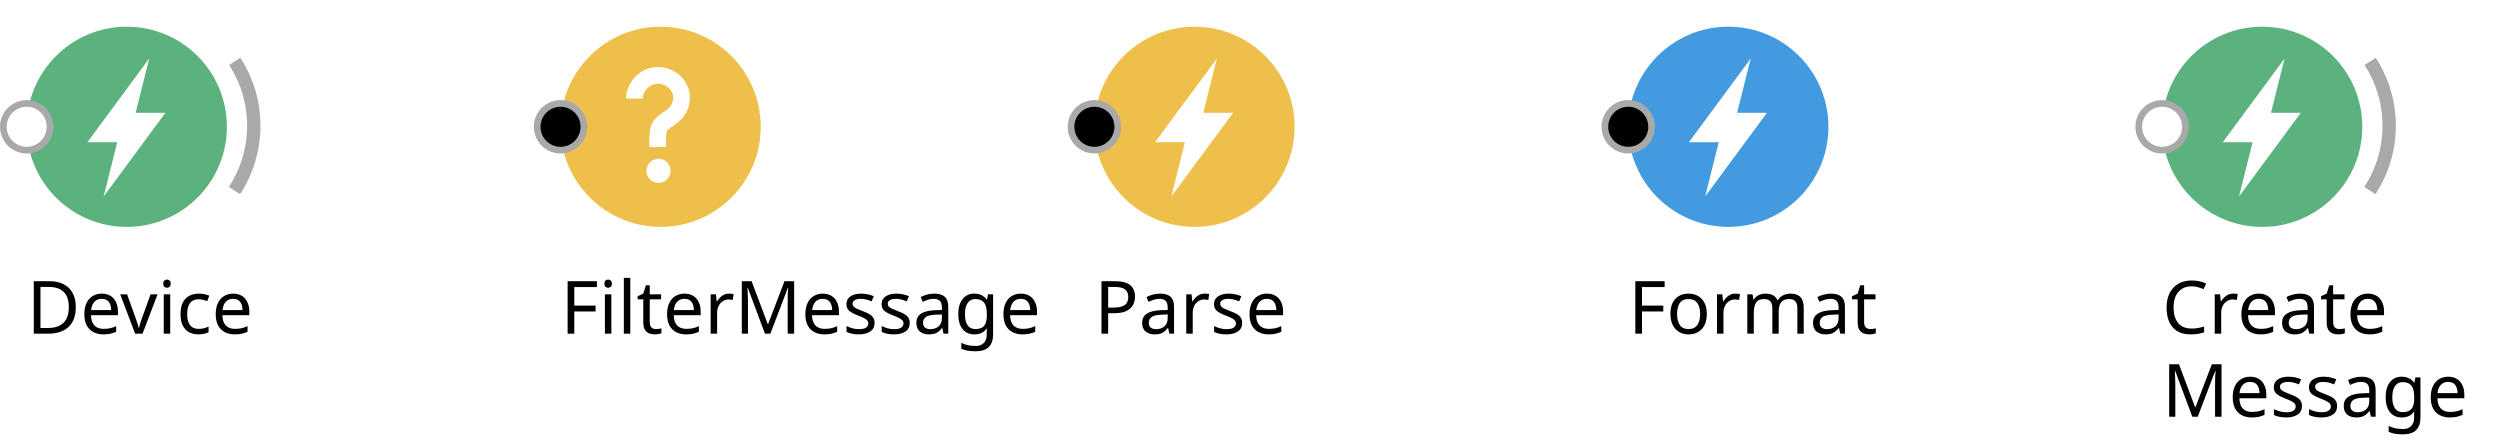
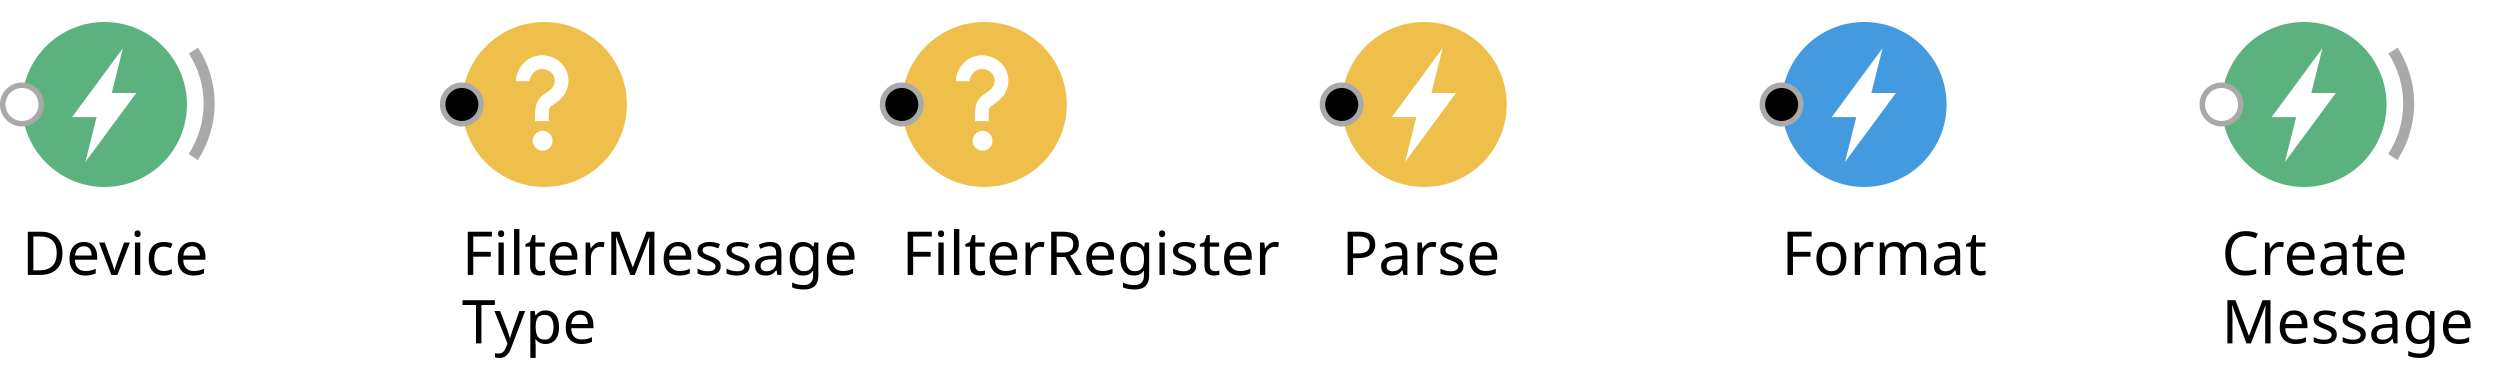
- <svg xmlns="http://www.w3.org/2000/svg" width="374.638" height="66.65" id="SvgGdi_output">
+ <svg xmlns="http://www.w3.org/2000/svg" width="454.638" height="66.65" id="SvgGdi_output">
  <rect id="background" height="100.00%" style="fill:rgb(255,255,255);" width="100.00%" y="0.00" x="0.00" />
  <g style="shape-rendering:auto;" id="root_group">
-     <path d="M 31.179 5.2 C 34.998 11.092 34.981 18.682 31.136 24.557 " style="stroke:rgb(169,169,169);fill:none;stroke-linecap:butt;stroke-miterlimit:9;opacity:1;stroke-width:2;stroke-linejoin:miter;" transform="matrix(1.00 0.00 0.00 1.00 324.00 4.00 ) " id="46" />
-     <ellipse id="47" cy="15.00" cx="15.00" transform="matrix(1.00 0.00 0.00 1.00 324.00 4.00 ) " rx="15.00" ry="15.00" style="stroke:none;opacity:1;fill:rgb(91,178,126);" />
-     <path d="M 11.529 25.444 20.783 12.908 16.32 12.908 18.355 4.769 9.101 17.305 13.564 17.305 z " style="stroke:none;fill-rule:evenodd;opacity:1;fill:rgb(255,255,255);" transform="matrix(1.00 0.00 0.00 1.00 324.00 4.00 ) " id="48" />
-     <ellipse id="49" cy="19.00" cx="324.00" rx="3.00" ry="3.00" style="stroke:rgb(169,169,169);fill:none;stroke-linecap:butt;stroke-miterlimit:9;opacity:1;stroke-width:2;stroke-linejoin:miter;" />
-     <ellipse id="50" cy="19.00" cx="324.00" rx="3.00" ry="3.00" style="stroke:none;opacity:1;fill:rgb(255,255,255);" />
-     <text id="51" transform="matrix(1.00 0.00 0.00 1.00 0.00 0.00 ) " x="324.00px" y="39.00px" style="stroke:none;clip-path:url(#53_text_clipper);font-family:Microsoft Sans Serif;fill:rgb(0,0,0);font-size:8.25pt;opacity:1;">
-       <tspan dy="8.25pt" id="55">Create</tspan>
+     <path d="M 31.179 5.2 C 34.998 11.092 34.981 18.682 31.136 24.557 " style="stroke:rgb(169,169,169);fill:none;stroke-linecap:butt;stroke-miterlimit:9;opacity:1;stroke-width:2;stroke-linejoin:miter;" transform="matrix(1.00 0.00 0.00 1.00 404.00 4.00 ) " id="44" />
+     <ellipse id="45" cy="15.00" cx="15.00" transform="matrix(1.00 0.00 0.00 1.00 404.00 4.00 ) " rx="15.00" ry="15.00" style="stroke:none;opacity:1;fill:rgb(91,178,126);" />
+     <path d="M 11.529 25.444 20.783 12.908 16.32 12.908 18.355 4.769 9.101 17.305 13.564 17.305 z " style="stroke:none;fill-rule:evenodd;opacity:1;fill:rgb(255,255,255);" transform="matrix(1.00 0.00 0.00 1.00 404.00 4.00 ) " id="46" />
+     <ellipse id="47" cy="19.00" cx="404.00" rx="3.00" ry="3.00" style="stroke:rgb(169,169,169);fill:none;stroke-linecap:butt;stroke-miterlimit:9;opacity:1;stroke-width:2;stroke-linejoin:miter;" />
+     <ellipse id="48" cy="19.00" cx="404.00" rx="3.00" ry="3.00" style="stroke:none;opacity:1;fill:rgb(255,255,255);" />
+     <text id="49" transform="matrix(1.00 0.00 0.00 1.00 0.00 0.00 ) " x="404.00px" y="39.00px" style="stroke:none;clip-path:url(#51_text_clipper);font-family:Microsoft Sans Serif;fill:rgb(0,0,0);font-size:8.25pt;opacity:1;">
+       <tspan dy="8.25pt" id="53">Create</tspan>
    </text>
-     <text id="57" transform="matrix(1.00 0.00 0.00 1.00 0.00 0.00 ) " x="324.00px" y="51.45px" style="stroke:none;clip-path:url(#59_text_clipper);font-family:Microsoft Sans Serif;fill:rgb(0,0,0);font-size:8.25pt;opacity:1;">
-       <tspan dy="8.25pt" id="61">Message</tspan>
+     <text id="55" transform="matrix(1.00 0.00 0.00 1.00 0.00 0.00 ) " x="404.00px" y="51.45px" style="stroke:none;clip-path:url(#57_text_clipper);font-family:Microsoft Sans Serif;fill:rgb(0,0,0);font-size:8.25pt;opacity:1;">
+       <tspan dy="8.25pt" id="59">Message</tspan>
    </text>
-     <ellipse id="63" cy="15.00" cx="15.00" transform="matrix(1.00 0.00 0.00 1.00 244.00 4.00 ) " rx="15.00" ry="15.00" style="stroke:none;opacity:1;fill:rgb(68,154,223);" />
-     <path d="M 11.529 25.444 20.783 12.908 16.32 12.908 18.355 4.769 9.101 17.305 13.564 17.305 z " style="stroke:none;fill-rule:evenodd;opacity:1;fill:rgb(255,255,255);" transform="matrix(1.00 0.00 0.00 1.00 244.00 4.00 ) " id="64" />
-     <ellipse id="65" cy="19.00" cx="244.00" rx="3.00" ry="3.00" style="stroke:rgb(169,169,169);fill:none;stroke-linecap:butt;stroke-miterlimit:9;opacity:1;stroke-width:2;stroke-linejoin:miter;" />
-     <ellipse id="66" cy="19.00" cx="244.00" rx="3.00" ry="3.00" style="stroke:none;opacity:1;fill:rgb(0,0,0);" />
-     <text id="67" transform="matrix(1.00 0.00 0.00 1.00 0.00 0.00 ) " x="244.00px" y="39.00px" style="stroke:none;clip-path:url(#69_text_clipper);font-family:Microsoft Sans Serif;fill:rgb(0,0,0);font-size:8.25pt;opacity:1;">
-       <tspan dy="8.25pt" id="71">Format</tspan>
+     <ellipse id="61" cy="15.00" cx="15.00" transform="matrix(1.00 0.00 0.00 1.00 324.00 4.00 ) " rx="15.00" ry="15.00" style="stroke:none;opacity:1;fill:rgb(68,154,223);" />
+     <path d="M 11.529 25.444 20.783 12.908 16.32 12.908 18.355 4.769 9.101 17.305 13.564 17.305 z " style="stroke:none;fill-rule:evenodd;opacity:1;fill:rgb(255,255,255);" transform="matrix(1.00 0.00 0.00 1.00 324.00 4.00 ) " id="62" />
+     <ellipse id="63" cy="19.00" cx="324.00" rx="3.00" ry="3.00" style="stroke:rgb(169,169,169);fill:none;stroke-linecap:butt;stroke-miterlimit:9;opacity:1;stroke-width:2;stroke-linejoin:miter;" />
+     <ellipse id="64" cy="19.00" cx="324.00" rx="3.00" ry="3.00" style="stroke:none;opacity:1;fill:rgb(0,0,0);" />
+     <text id="65" transform="matrix(1.00 0.00 0.00 1.00 0.00 0.00 ) " x="324.00px" y="39.00px" style="stroke:none;clip-path:url(#67_text_clipper);font-family:Microsoft Sans Serif;fill:rgb(0,0,0);font-size:8.25pt;opacity:1;">
+       <tspan dy="8.25pt" id="69">Format</tspan>
    </text>
-     <ellipse id="73" cy="15.00" cx="15.00" transform="matrix(1.00 0.00 0.00 1.00 164.00 4.00 ) " rx="15.00" ry="15.00" style="stroke:none;opacity:1;fill:rgb(238,192,75);" />
-     <path d="M 11.529 25.444 20.783 12.908 16.32 12.908 18.355 4.769 9.101 17.305 13.564 17.305 z " style="stroke:none;fill-rule:evenodd;opacity:1;fill:rgb(255,255,255);" transform="matrix(1.00 0.00 0.00 1.00 164.00 4.00 ) " id="74" />
-     <ellipse id="75" cy="19.00" cx="164.00" rx="3.00" ry="3.00" style="stroke:rgb(169,169,169);fill:none;stroke-linecap:butt;stroke-miterlimit:9;opacity:1;stroke-width:2;stroke-linejoin:miter;" />
-     <ellipse id="76" cy="19.00" cx="164.00" rx="3.00" ry="3.00" style="stroke:none;opacity:1;fill:rgb(0,0,0);" />
-     <text id="77" transform="matrix(1.00 0.00 0.00 1.00 0.00 0.00 ) " x="164.00px" y="39.00px" style="stroke:none;clip-path:url(#79_text_clipper);font-family:Microsoft Sans Serif;fill:rgb(0,0,0);font-size:8.25pt;opacity:1;">
-       <tspan dy="8.25pt" id="81">Parse</tspan>
+     <ellipse id="71" cy="15.00" cx="15.00" transform="matrix(1.00 0.00 0.00 1.00 244.00 4.00 ) " rx="15.00" ry="15.00" style="stroke:none;opacity:1;fill:rgb(238,192,75);" />
+     <path d="M 11.529 25.444 20.783 12.908 16.32 12.908 18.355 4.769 9.101 17.305 13.564 17.305 z " style="stroke:none;fill-rule:evenodd;opacity:1;fill:rgb(255,255,255);" transform="matrix(1.00 0.00 0.00 1.00 244.00 4.00 ) " id="72" />
+     <ellipse id="73" cy="19.00" cx="244.00" rx="3.00" ry="3.00" style="stroke:rgb(169,169,169);fill:none;stroke-linecap:butt;stroke-miterlimit:9;opacity:1;stroke-width:2;stroke-linejoin:miter;" />
+     <ellipse id="74" cy="19.00" cx="244.00" rx="3.00" ry="3.00" style="stroke:none;opacity:1;fill:rgb(0,0,0);" />
+     <text id="75" transform="matrix(1.00 0.00 0.00 1.00 0.00 0.00 ) " x="244.00px" y="39.00px" style="stroke:none;clip-path:url(#77_text_clipper);font-family:Microsoft Sans Serif;fill:rgb(0,0,0);font-size:8.25pt;opacity:1;">
+       <tspan dy="8.25pt" id="79">Parse</tspan>
    </text>
-     <ellipse id="83" cy="15.00" cx="15.00" transform="matrix(1.00 0.00 0.00 1.00 84.00 4.00 ) " rx="15.00" ry="15.00" style="stroke:none;opacity:1;fill:rgb(238,192,75);" />
-     <path transform="matrix(1.00 0.00 0.00 1.00 84.00 4.00 ) " id="84" d="M 11.061 10.763 C 11.061 9.35 12.245 7.723 13.78 7.401 15.414 6.989 17.287 7.882 17.908 9.468 18.474 10.803 17.972 12.433 16.845 13.312 16.166 13.954 15.139 14.281 14.764 15.203 14.482 16.114 14.561 17.153 14.563 18.033 " style="stroke:rgb(255,255,255);fill:none;stroke-linecap:butt;stroke-miterlimit:9;opacity:1;stroke-width:2.5;stroke-linejoin:miter;" />
-     <ellipse id="85" cy="21.60" cx="14.68" transform="matrix(1.00 0.00 0.00 1.00 84.00 4.00 ) " rx="1.81" ry="1.81" style="stroke:none;opacity:1;fill:rgb(255,255,255);" />
-     <ellipse id="86" cy="19.00" cx="84.00" rx="3.00" ry="3.00" style="stroke:rgb(169,169,169);fill:none;stroke-linecap:butt;stroke-miterlimit:9;opacity:1;stroke-width:2;stroke-linejoin:miter;" />
-     <ellipse id="87" cy="19.00" cx="84.00" rx="3.00" ry="3.00" style="stroke:none;opacity:1;fill:rgb(0,0,0);" />
-     <text id="88" transform="matrix(1.00 0.00 0.00 1.00 0.00 0.00 ) " x="84.00px" y="39.00px" style="stroke:none;clip-path:url(#90_text_clipper);font-family:Microsoft Sans Serif;fill:rgb(0,0,0);font-size:8.25pt;opacity:1;">
-       <tspan dy="8.25pt" id="92">FilterMessage</tspan>
+     <ellipse id="81" cy="15.00" cx="15.00" transform="matrix(1.00 0.00 0.00 1.00 164.00 4.00 ) " rx="15.00" ry="15.00" style="stroke:none;opacity:1;fill:rgb(238,192,75);" />
+     <path d="M 11.061 10.763 C 11.061 9.35 12.245 7.723 13.78 7.401 15.414 6.989 17.287 7.882 17.908 9.468 18.474 10.803 17.972 12.433 16.845 13.312 16.166 13.954 15.139 14.281 14.764 15.203 14.482 16.114 14.561 17.153 14.563 18.033 " style="stroke:rgb(255,255,255);fill:none;stroke-linecap:butt;stroke-miterlimit:9;opacity:1;stroke-width:2.5;stroke-linejoin:miter;" transform="matrix(1.00 0.00 0.00 1.00 164.00 4.00 ) " id="82" />
+     <ellipse id="83" cy="21.60" cx="14.68" transform="matrix(1.00 0.00 0.00 1.00 164.00 4.00 ) " rx="1.81" ry="1.81" style="stroke:none;opacity:1;fill:rgb(255,255,255);" />
+     <ellipse id="84" cy="19.00" cx="164.00" rx="3.00" ry="3.00" style="stroke:rgb(169,169,169);fill:none;stroke-linecap:butt;stroke-miterlimit:9;opacity:1;stroke-width:2;stroke-linejoin:miter;" />
+     <ellipse id="85" cy="19.00" cx="164.00" rx="3.00" ry="3.00" style="stroke:none;opacity:1;fill:rgb(0,0,0);" />
+     <text id="86" transform="matrix(1.00 0.00 0.00 1.00 0.00 0.00 ) " x="164.00px" y="39.00px" style="stroke:none;clip-path:url(#88_text_clipper);font-family:Microsoft Sans Serif;fill:rgb(0,0,0);font-size:8.25pt;opacity:1;">
+       <tspan dy="8.25pt" id="90">FilterRegister</tspan>
    </text>
-     <path d="M 31.179 5.2 C 34.998 11.092 34.981 18.682 31.136 24.557 " style="stroke:rgb(169,169,169);fill:none;stroke-linecap:butt;stroke-miterlimit:9;opacity:1;stroke-width:2;stroke-linejoin:miter;" transform="matrix(1.00 0.00 0.00 1.00 4.00 4.00 ) " id="94" />
-     <ellipse id="95" cy="15.00" cx="15.00" transform="matrix(1.00 0.00 0.00 1.00 4.00 4.00 ) " rx="15.00" ry="15.00" style="stroke:none;opacity:1;fill:rgb(91,178,126);" />
-     <path d="M 11.529 25.444 20.783 12.908 16.32 12.908 18.355 4.769 9.101 17.305 13.564 17.305 z " style="stroke:none;fill-rule:evenodd;opacity:1;fill:rgb(255,255,255);" transform="matrix(1.00 0.00 0.00 1.00 4.00 4.00 ) " id="96" />
-     <ellipse id="97" cy="19.00" cx="4.00" rx="3.00" ry="3.00" style="stroke:rgb(169,169,169);fill:none;stroke-linecap:butt;stroke-miterlimit:9;opacity:1;stroke-width:2;stroke-linejoin:miter;" />
-     <ellipse id="98" cy="19.00" cx="4.00" rx="3.00" ry="3.00" style="stroke:none;opacity:1;fill:rgb(255,255,255);" />
-     <text id="99" transform="matrix(1.00 0.00 0.00 1.00 0.00 0.00 ) " x="4.00px" y="39.00px" style="stroke:none;clip-path:url(#101_text_clipper);font-family:Microsoft Sans Serif;fill:rgb(0,0,0);font-size:8.25pt;opacity:1;">
-       <tspan dy="8.25pt" id="103">Device</tspan>
+     <ellipse id="92" cy="15.00" cx="15.00" transform="matrix(1.00 0.00 0.00 1.00 84.00 4.00 ) " rx="15.00" ry="15.00" style="stroke:none;opacity:1;fill:rgb(238,192,75);" />
+     <path d="M 11.061 10.763 C 11.061 9.35 12.245 7.723 13.78 7.401 15.414 6.989 17.287 7.882 17.908 9.468 18.474 10.803 17.972 12.433 16.845 13.312 16.166 13.954 15.139 14.281 14.764 15.203 14.482 16.114 14.561 17.153 14.563 18.033 " style="stroke:rgb(255,255,255);fill:none;stroke-linecap:butt;stroke-miterlimit:9;opacity:1;stroke-width:2.5;stroke-linejoin:miter;" transform="matrix(1.00 0.00 0.00 1.00 84.00 4.00 ) " id="93" />
+     <ellipse id="94" cy="21.60" cx="14.68" transform="matrix(1.00 0.00 0.00 1.00 84.00 4.00 ) " rx="1.81" ry="1.81" style="stroke:none;opacity:1;fill:rgb(255,255,255);" />
+     <ellipse id="95" cy="19.00" cx="84.00" rx="3.00" ry="3.00" style="stroke:rgb(169,169,169);fill:none;stroke-linecap:butt;stroke-miterlimit:9;opacity:1;stroke-width:2;stroke-linejoin:miter;" />
+     <ellipse id="96" cy="19.00" cx="84.00" rx="3.00" ry="3.00" style="stroke:none;opacity:1;fill:rgb(0,0,0);" />
+     <text id="97" transform="matrix(1.00 0.00 0.00 1.00 0.00 0.00 ) " x="84.00px" y="39.00px" style="stroke:none;clip-path:url(#99_text_clipper);font-family:Microsoft Sans Serif;fill:rgb(0,0,0);font-size:8.25pt;opacity:1;">
+       <tspan dy="8.25pt" id="101">FilterMessage</tspan>
+     </text>
+     <text id="103" transform="matrix(1.00 0.00 0.00 1.00 0.00 0.00 ) " x="84.00px" y="51.45px" style="stroke:none;clip-path:url(#105_text_clipper);font-family:Microsoft Sans Serif;fill:rgb(0,0,0);font-size:8.25pt;opacity:1;">
+       <tspan dy="8.25pt" id="107">Type</tspan>
+     </text>
+     <path d="M 31.179 5.2 C 34.998 11.092 34.981 18.682 31.136 24.557 " style="stroke:rgb(169,169,169);fill:none;stroke-linecap:butt;stroke-miterlimit:9;opacity:1;stroke-width:2;stroke-linejoin:miter;" transform="matrix(1.00 0.00 0.00 1.00 4.00 4.00 ) " id="109" />
+     <ellipse id="110" cy="15.00" cx="15.00" transform="matrix(1.00 0.00 0.00 1.00 4.00 4.00 ) " rx="15.00" ry="15.00" style="stroke:none;opacity:1;fill:rgb(91,178,126);" />
+     <path d="M 11.529 25.444 20.783 12.908 16.32 12.908 18.355 4.769 9.101 17.305 13.564 17.305 z " style="stroke:none;fill-rule:evenodd;opacity:1;fill:rgb(255,255,255);" transform="matrix(1.00 0.00 0.00 1.00 4.00 4.00 ) " id="111" />
+     <ellipse id="112" cy="19.00" cx="4.00" rx="3.00" ry="3.00" style="stroke:rgb(169,169,169);fill:none;stroke-linecap:butt;stroke-miterlimit:9;opacity:1;stroke-width:2;stroke-linejoin:miter;" />
+     <ellipse id="113" cy="19.00" cx="4.00" rx="3.00" ry="3.00" style="stroke:none;opacity:1;fill:rgb(255,255,255);" />
+     <text id="114" transform="matrix(1.00 0.00 0.00 1.00 0.00 0.00 ) " x="4.00px" y="39.00px" style="stroke:none;clip-path:url(#116_text_clipper);font-family:Microsoft Sans Serif;fill:rgb(0,0,0);font-size:8.25pt;opacity:1;">
+       <tspan dy="8.25pt" id="118">Device</tspan>
    </text>
  </g>
  <defs id="clips_hatches_and_gradients">
-     <clipPath id="53_text_clipper">
-       <rect x="324.00" y="39.00" width="49.64" height="27.65" id="54" />
+     <clipPath id="51_text_clipper">
+       <rect x="404.00" y="39.00" width="49.64" height="27.65" id="52" />
    </clipPath>
-     <clipPath id="59_text_clipper">
-       <rect x="324.00" y="51.45" width="49.64" height="27.65" id="60" />
+     <clipPath id="57_text_clipper">
+       <rect x="404.00" y="51.45" width="49.64" height="27.65" id="58" />
    </clipPath>
-     <clipPath id="69_text_clipper">
-       <rect x="244.00" y="39.00" width="39.55" height="13.83" id="70" />
+     <clipPath id="67_text_clipper">
+       <rect x="324.00" y="39.00" width="39.55" height="13.83" id="68" />
    </clipPath>
-     <clipPath id="79_text_clipper">
-       <rect x="164.00" y="39.00" width="33.26" height="13.83" id="80" />
+     <clipPath id="77_text_clipper">
+       <rect x="244.00" y="39.00" width="33.26" height="13.83" id="78" />
    </clipPath>
-     <clipPath id="90_text_clipper">
-       <rect x="84.00" y="39.00" width="74.95" height="13.83" id="91" />
+     <clipPath id="88_text_clipper">
+       <rect x="164.00" y="39.00" width="71.22" height="13.83" id="89" />
    </clipPath>
-     <clipPath id="101_text_clipper">
-       <rect x="4.00" y="39.00" width="38.36" height="13.83" id="102" />
+     <clipPath id="99_text_clipper">
+       <rect x="84.00" y="39.00" width="74.95" height="27.65" id="100" />
+     </clipPath>
+     <clipPath id="105_text_clipper">
+       <rect x="84.00" y="51.45" width="74.95" height="27.65" id="106" />
+     </clipPath>
+     <clipPath id="116_text_clipper">
+       <rect x="4.00" y="39.00" width="38.36" height="13.83" id="117" />
    </clipPath>
  </defs>
</svg>
